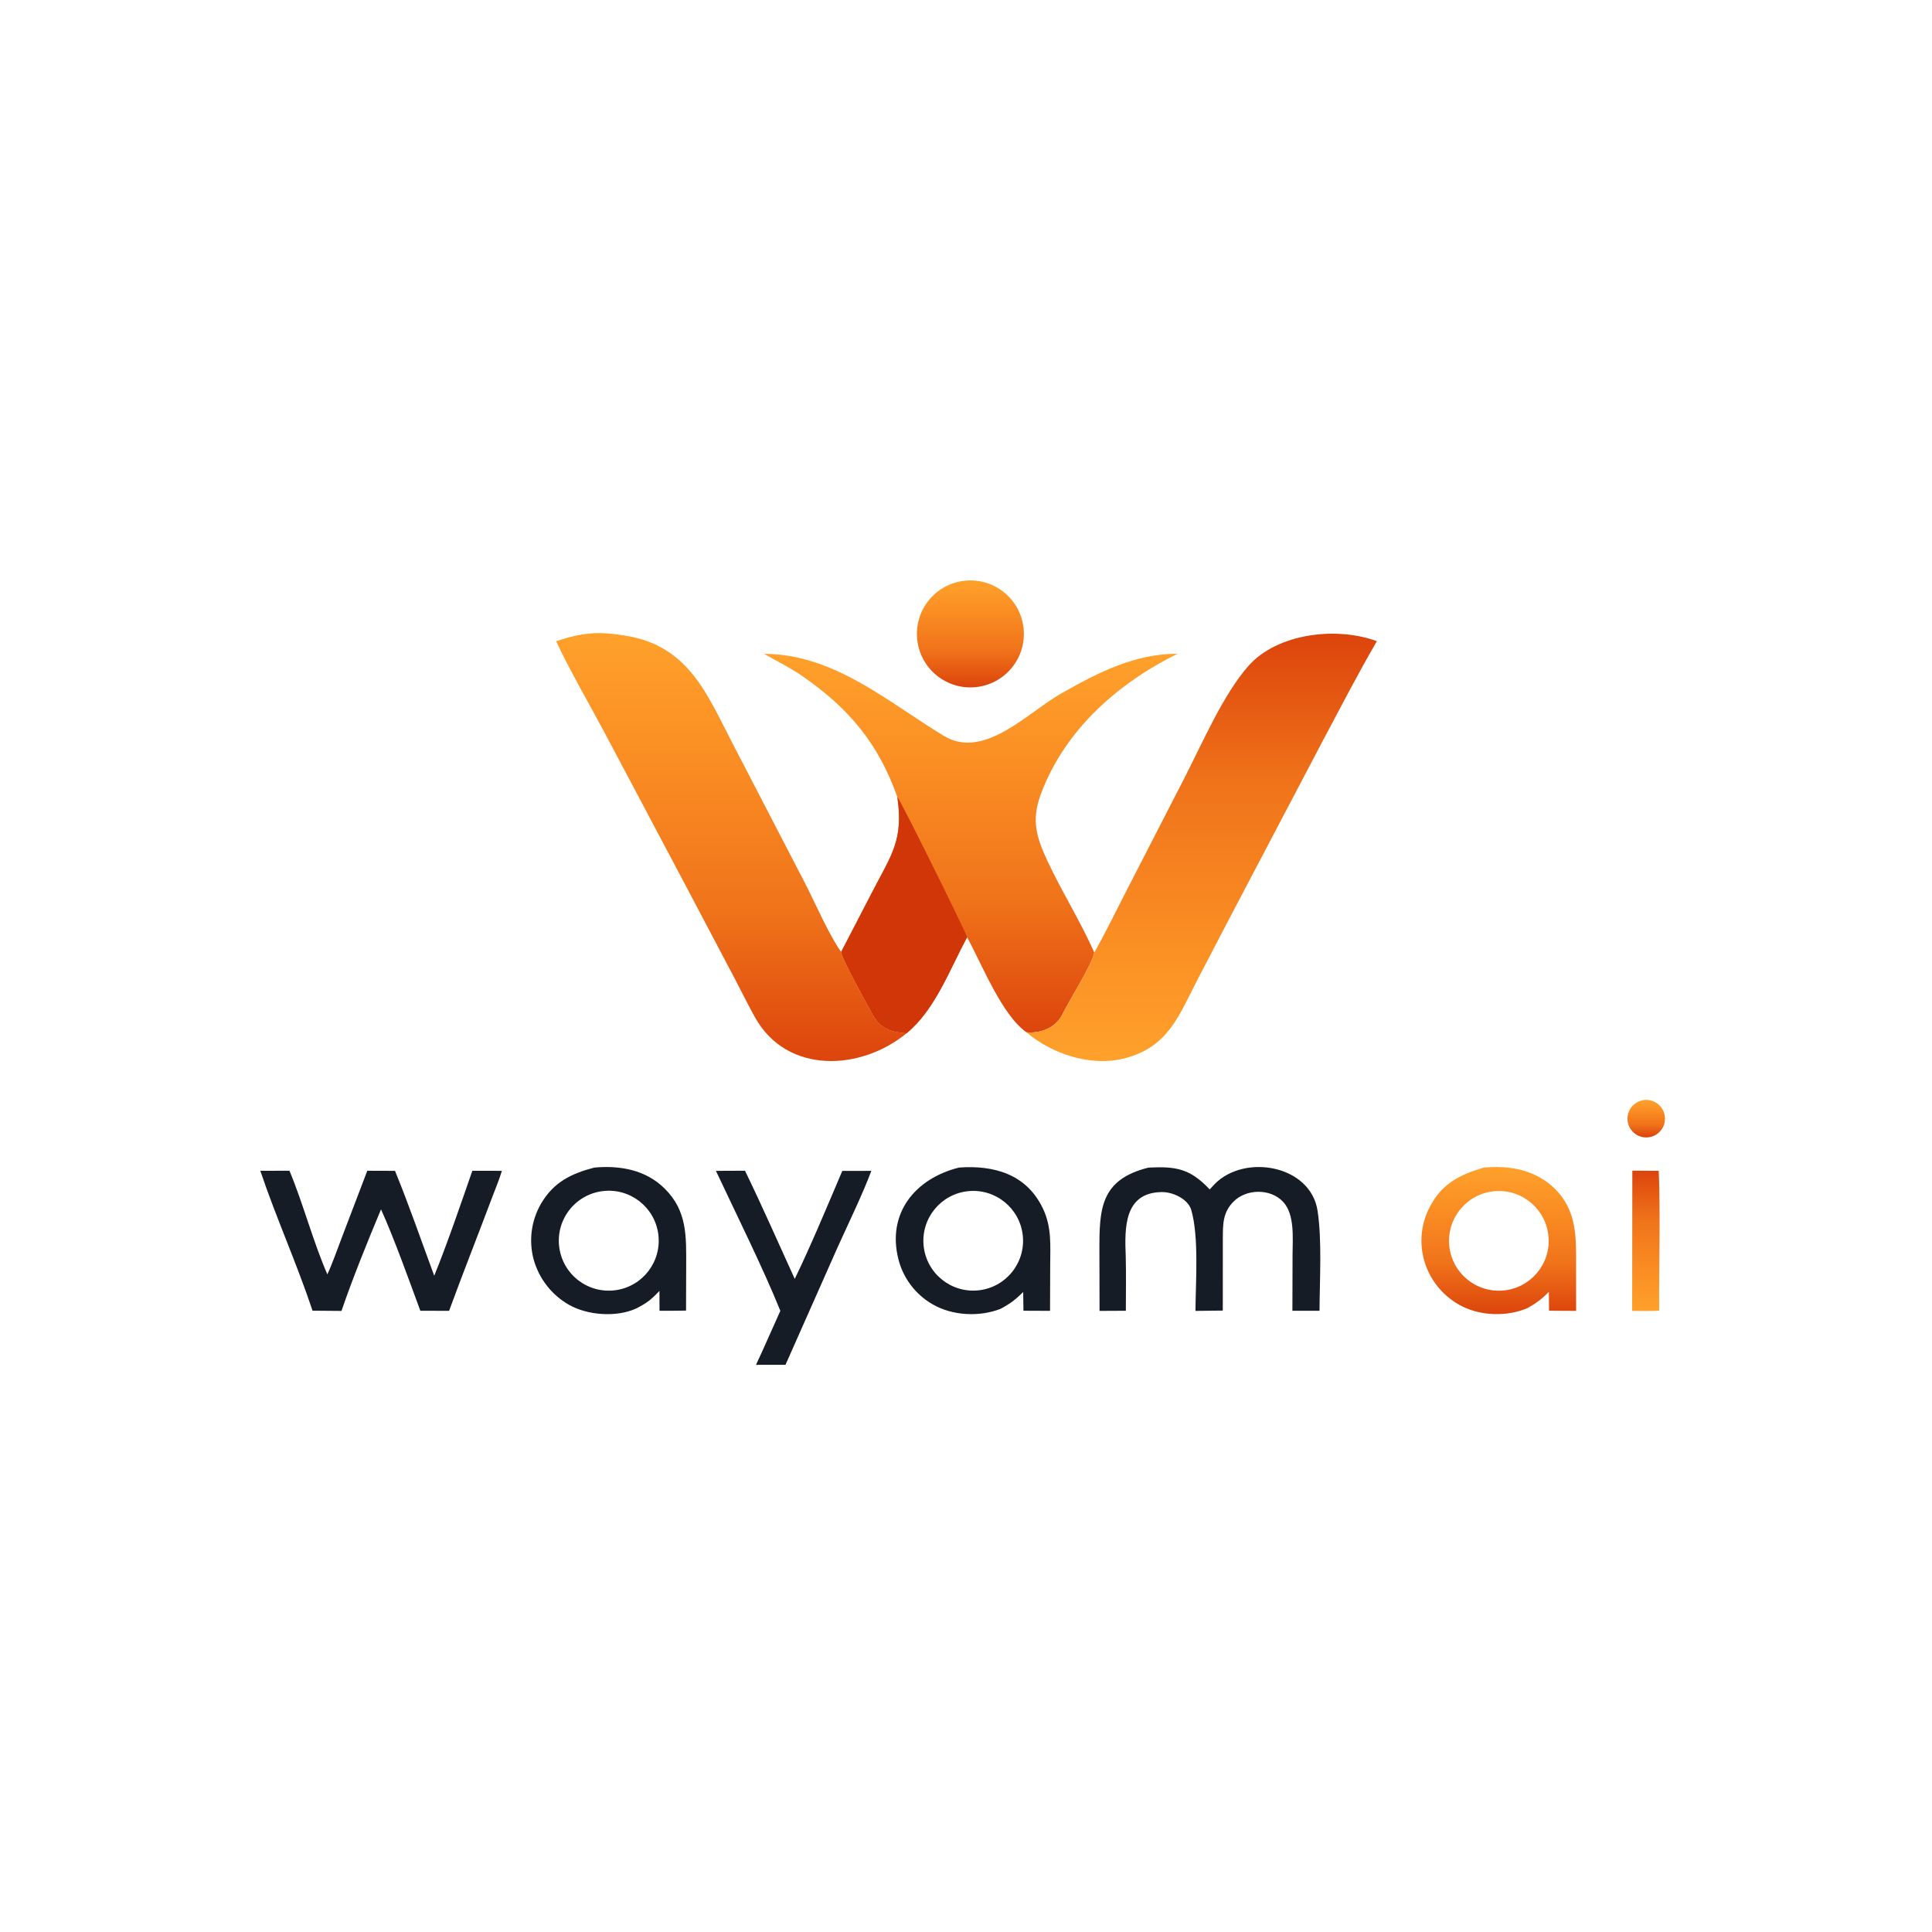
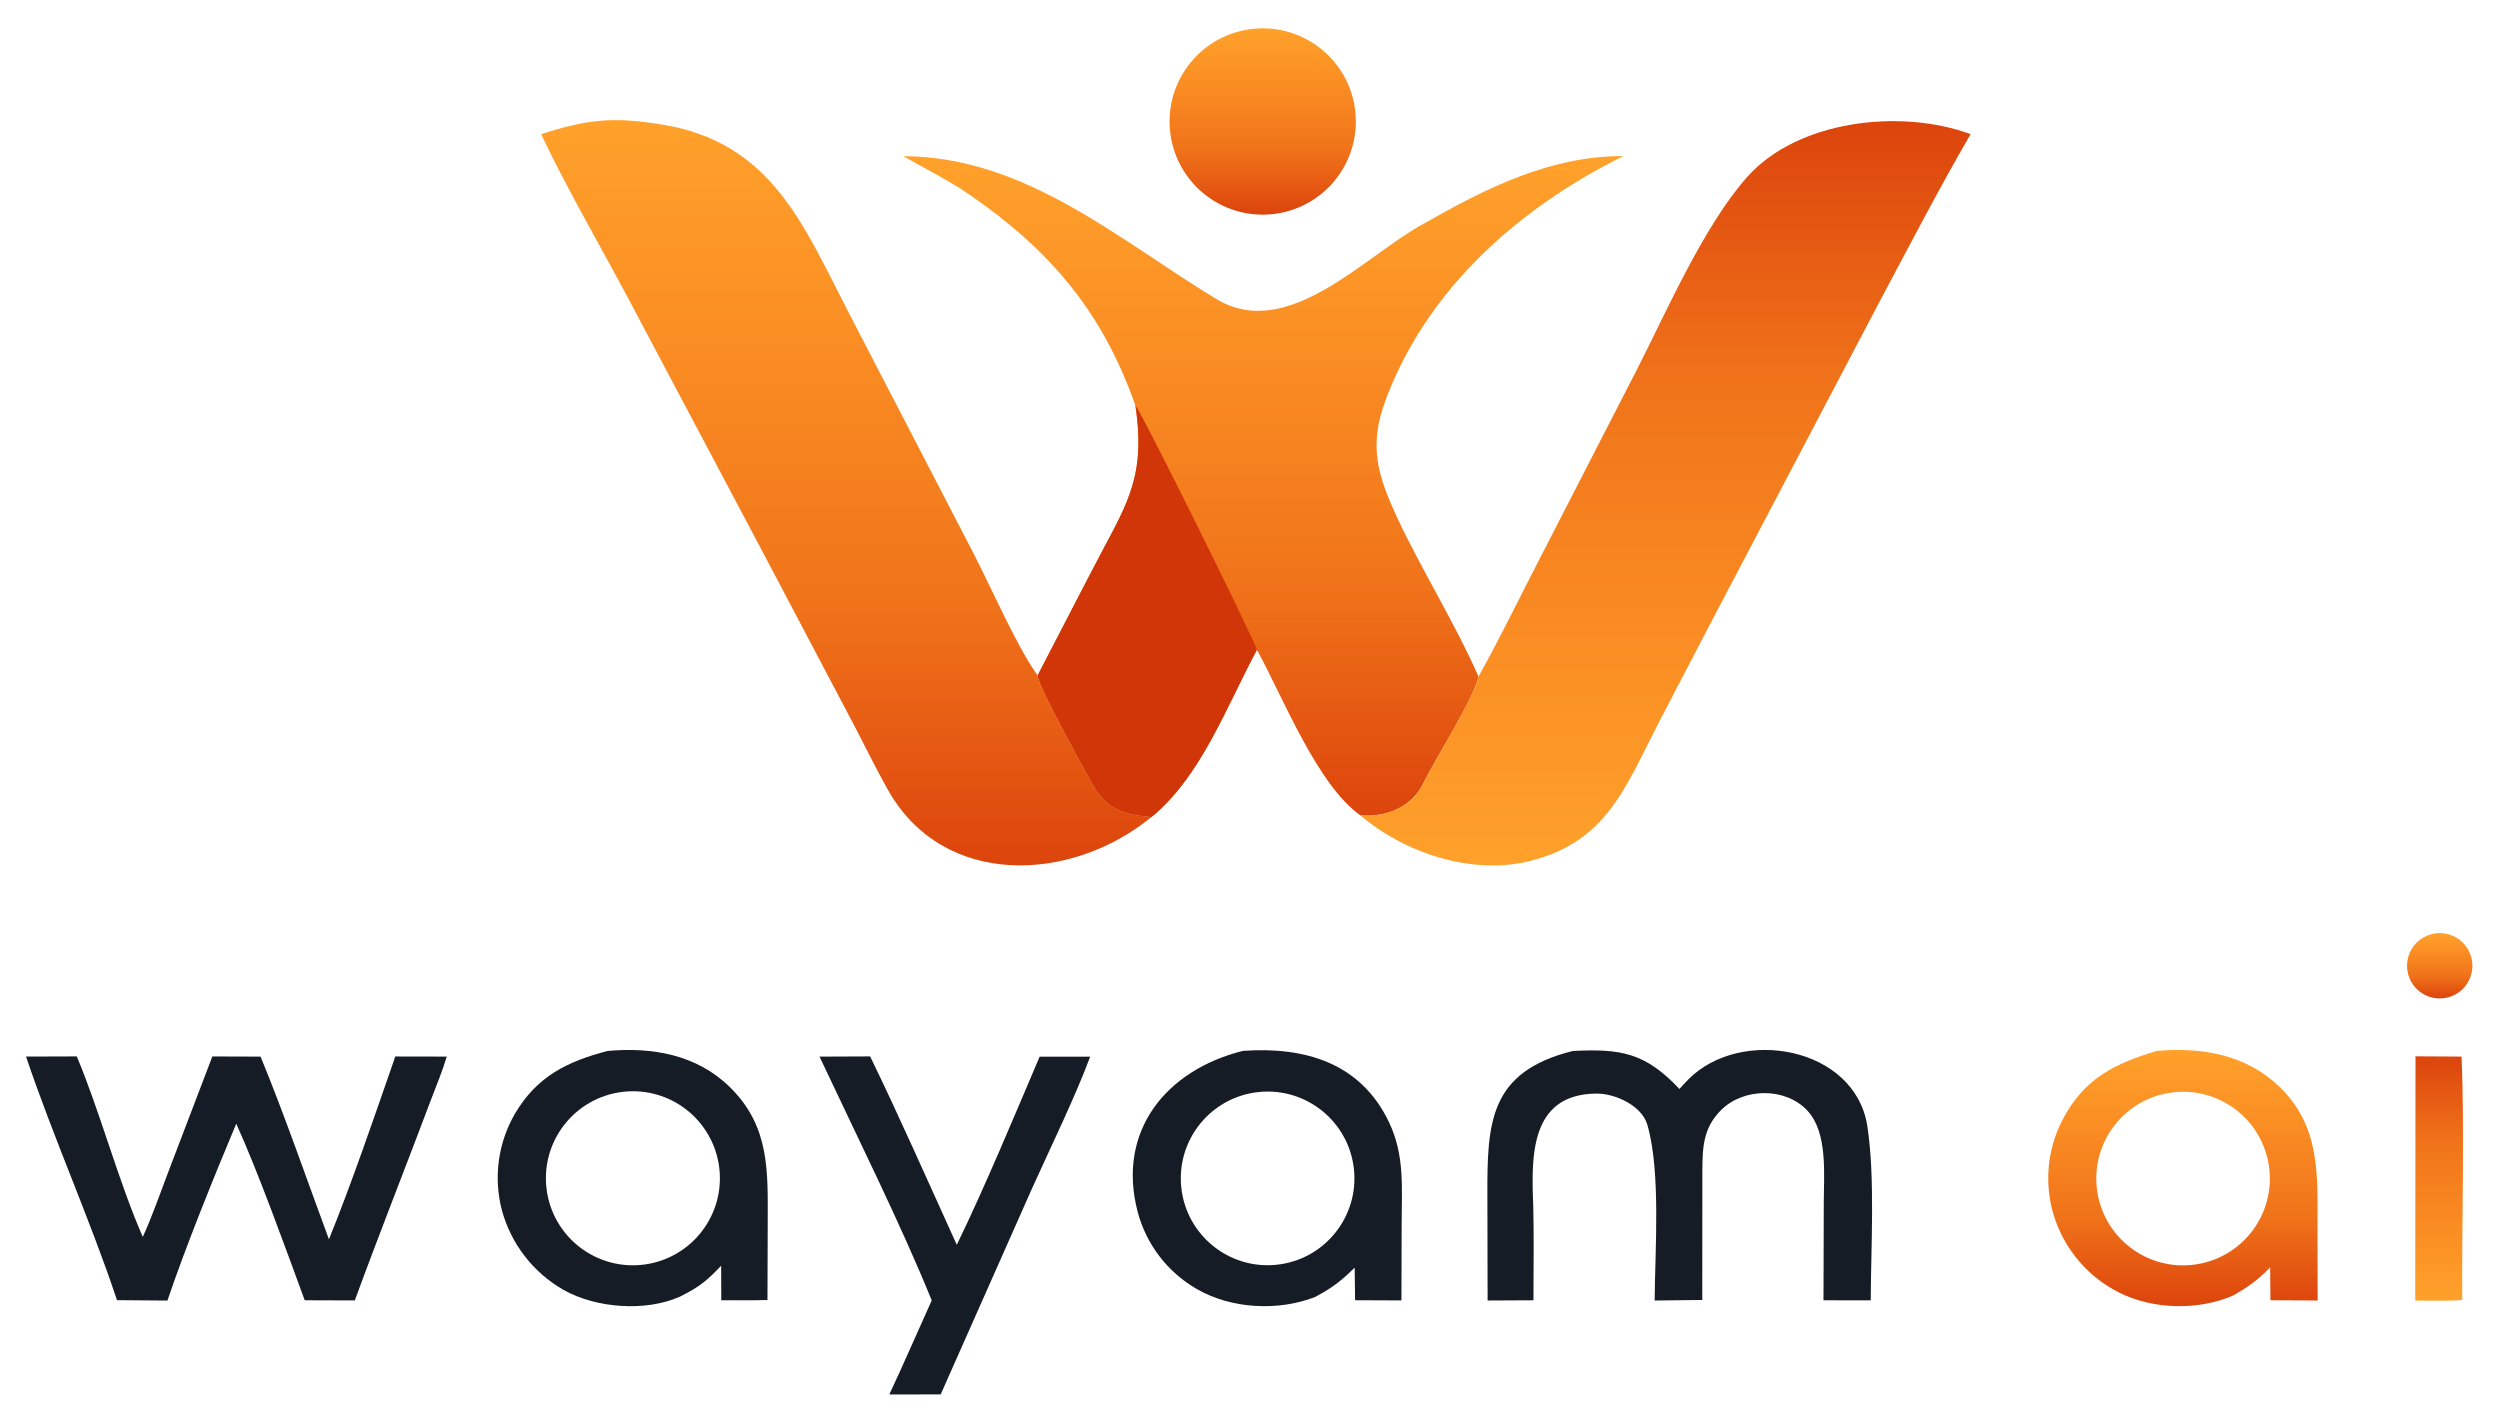
- <svg xmlns="http://www.w3.org/2000/svg" width="1000" height="1000" viewBox="0 0 1000 1000" fill="none">
+ <svg xmlns="http://www.w3.org/2000/svg" width="743" height="422" viewBox="127 292 743 422" fill="none">
  <path d="M395.481 338.418C431.827 338.533 459.638 363.441 488.579 380.915C509.795 393.721 532.96 367.69 550.174 358.452C568.421 348.058 587.766 338.277 609.455 338.392C578.658 353.668 551.178 377.675 538.769 410.964C533.668 424.656 536.478 433.464 542.34 446.039C549.289 460.926 559.962 478.218 566.402 493.078C565.298 499.199 553.185 518.189 550.021 524.786C546.673 531.751 539.064 534.997 531.301 534.32C518.544 525.297 508.562 499.777 500.557 485.107C491.377 502.243 483.9 522.769 469.217 534.814C461.176 534.137 455.74 532.515 451.724 525.173C449.274 520.694 435.48 495.896 435.378 492.741L451.573 461.493C461.353 442.537 467.771 434.836 464.447 412.512C454.714 384.919 439.499 366.684 415.258 349.925C408.798 345.458 402.181 342.294 395.481 338.418Z" fill="url(#paint0_linear_13_10)" />
  <path d="M464.447 412.512C466.294 414.483 498.821 480.129 500.557 485.107C491.377 502.243 483.9 522.769 469.217 534.814C461.176 534.137 455.74 532.515 451.724 525.173C449.274 520.694 435.48 495.896 435.378 492.741L451.573 461.493C461.353 442.537 467.771 434.836 464.447 412.512Z" fill="#D13608" />
  <path d="M287.834 331.871C301.821 327.361 309.292 326.689 323.673 328.997C356.187 334.214 365.694 358.724 379.055 384.573L416.58 456.944C421.743 466.988 429.283 484.291 435.378 492.741C435.48 495.896 449.274 520.694 451.724 525.173C455.74 532.515 461.176 534.137 469.217 534.814C445.632 554.212 407.481 556.284 390.841 526.669C387.137 520.076 383.784 513.145 380.254 506.438L353.171 455.096L312.586 378.566C305.007 364.45 294.407 345.968 287.834 331.871Z" fill="url(#paint1_linear_13_10)" />
  <path d="M566.402 493.078C572.211 482.756 577.837 471.158 583.327 460.523L613.623 401.582C622.454 384.225 633.346 359.261 646.127 344.742C661.062 327.777 691.759 324.143 712.669 331.873C703.507 347.595 694.398 365.169 685.797 381.284L636.817 474.465L619.963 506.792C610.081 525.888 604.615 542.145 581.721 547.881C564.513 552.192 544.448 545.544 531.301 534.32C539.064 534.997 546.673 531.751 550.021 524.786C553.185 518.189 565.298 499.199 566.402 493.078Z" fill="url(#paint2_linear_13_10)" />
  <path d="M307.609 604.336C320.879 603.145 334.177 605.443 344.052 615.223C355.789 626.847 355.191 640.031 355.168 655.288L355.094 678.365C350.675 678.496 345.818 678.422 341.363 678.442L341.326 668.179C336.921 672.808 334.849 674.437 329.16 677.326C318.984 681.923 304.148 680.829 294.471 675.353C285.495 670.219 278.918 661.736 276.182 651.762C273.609 642.048 274.994 631.709 280.034 623.015C286.597 611.829 295.692 607.444 307.609 604.336ZM340.742 638.896C338.937 624.82 326.129 614.828 312.04 616.505C297.771 618.205 287.625 631.217 289.452 645.474C291.279 659.731 304.379 669.762 318.616 667.805C332.672 665.874 342.546 652.972 340.742 638.896Z" fill="#161C26" />
  <path d="M767.965 604.333C781.265 603.152 794.595 605.381 804.577 615.109C816.573 626.801 815.794 640.969 815.765 656.365L815.8 678.514L801.774 678.427L801.685 668.639C798.149 672.366 795.132 674.479 790.717 677.021C780.333 681.522 766.903 681.224 756.779 676.145C747.516 671.474 740.533 663.253 737.428 653.353C734.447 643.757 735.426 633.366 740.154 624.5C746.536 612.398 755.692 608.032 767.965 604.333ZM801.531 640.387C800.492 626.253 788.255 615.599 774.116 616.527C759.83 617.466 749.039 629.868 750.084 644.152C751.129 658.436 763.609 669.135 777.883 667.983C792.004 666.843 802.565 654.521 801.531 640.387Z" fill="url(#paint3_linear_13_10)" />
  <path d="M496.4 604.319C514.606 603.022 531.367 607.763 539.82 625.537C544.495 635.361 543.592 644.794 543.574 655.335L543.504 678.488L529.731 678.429L529.607 668.728C525.623 672.722 522.783 674.824 517.83 677.478C506.873 681.736 492.912 681.031 482.688 675.098C473.933 670.062 467.576 661.71 465.052 651.928C458.923 628.003 473.645 610.002 496.4 604.319ZM529.4 639.584C527.942 625.393 515.25 615.076 501.064 616.553C486.908 618.026 476.619 630.69 478.072 644.853C479.525 659.015 492.174 669.326 506.33 667.893C520.522 666.457 530.853 653.776 529.4 639.584Z" fill="#161C26" />
  <path d="M190.11 605.978L204.441 606.025C211.426 622.949 218.338 642.984 224.759 660.325C231.357 644.14 238.695 622.678 244.482 605.99L259.774 606.018C258.549 610.154 256.665 614.731 255.105 618.801C247.633 638.685 239.74 658.571 232.447 678.49L217.561 678.44C211.769 662.724 203.963 640.874 197.216 625.969C190.689 641.477 182.099 662.734 176.756 678.532L161.765 678.409C153.91 654.721 142.782 629.947 134.74 606.011L149.82 605.964C156.737 622.427 162.17 642.997 169.431 659.602C171.915 654.346 174.819 646.051 176.959 640.455L190.11 605.978Z" fill="#161C26" />
  <path d="M626.132 615.641C626.994 614.663 627.885 613.709 628.8 612.777C644.444 597.039 678.341 603.118 681.966 626.662C684.321 641.934 683.052 662.612 682.981 678.461L668.943 678.445L669.026 649.424C669.043 640.949 670.271 628.593 664.102 622.022C657.603 615.101 645.182 615.246 638.511 621.91C632.933 627.484 632.986 633.464 632.939 640.765L632.915 678.351L618.765 678.515C618.842 664.128 620.678 640.193 616.569 626.205C614.951 620.717 607.23 616.945 601.344 617.015C581.828 617.247 582.07 635.439 582.678 650.149C582.926 659.61 582.737 669.26 582.743 678.445L569.118 678.512L569.053 647.447C568.994 625.741 569.49 610.572 594.431 604.352C608.647 603.627 615.978 604.843 626.132 615.641Z" fill="#161C26" />
  <path d="M370.56 606.029L385.605 605.964C394.398 624.037 402.993 643.602 411.356 661.952C419.549 645.151 428.555 623.473 435.977 606.048L450.995 606.038C446.749 617.564 439.012 633.497 433.761 645.111L406.574 706.413L391.306 706.442C395.642 697.201 399.688 687.789 403.905 678.485C395.022 656.457 380.777 627.811 370.56 606.029Z" fill="#161C26" />
  <path d="M499.276 300.588C514.506 298.928 528.19 309.958 529.802 325.197C531.413 340.436 520.345 354.086 505.108 355.652C489.931 357.21 476.358 346.197 474.752 331.025C473.146 315.853 484.115 302.242 499.276 300.588Z" fill="url(#paint4_linear_13_10)" />
  <path d="M844.891 605.936L858.569 606.017C859.508 627.788 858.611 656.032 858.788 678.331C856.415 678.696 847.69 678.533 844.809 678.53L844.891 605.936Z" fill="url(#paint5_linear_13_10)" />
  <path d="M849.779 569.585C854.945 568.322 860.163 571.451 861.492 576.605C862.814 581.758 859.75 587.018 854.614 588.406C851.238 589.319 847.631 588.344 845.169 585.854C842.713 583.365 841.78 579.744 842.737 576.377C843.687 573.01 846.379 570.415 849.779 569.585Z" fill="url(#paint6_linear_13_10)" />
  <defs>
    <linearGradient id="paint0_linear_13_10" x1="502.468" y1="338.391" x2="502.468" y2="534.814" gradientUnits="userSpaceOnUse">
      <stop stop-color="#FFA12B" />
      <stop offset="0.3" stop-color="#FA8D23" />
      <stop offset="0.65" stop-color="#F0731A" />
      <stop offset="1" stop-color="#DC440C" />
    </linearGradient>
    <linearGradient id="paint1_linear_13_10" x1="378.525" y1="327.703" x2="378.525" y2="549.192" gradientUnits="userSpaceOnUse">
      <stop stop-color="#FFA12B" />
      <stop offset="0.3" stop-color="#FA8D23" />
      <stop offset="0.65" stop-color="#F0731A" />
      <stop offset="1" stop-color="#DC440C" />
    </linearGradient>
    <linearGradient id="paint2_linear_13_10" x1="621.985" y1="328.004" x2="621.985" y2="549.206" gradientUnits="userSpaceOnUse">
      <stop stop-color="#DC440C" />
      <stop offset="0.35" stop-color="#F0731A" />
      <stop offset="0.7" stop-color="#FA8D23" />
      <stop offset="1" stop-color="#FFA12B" />
    </linearGradient>
    <linearGradient id="paint3_linear_13_10" x1="775.767" y1="604.044" x2="775.767" y2="680.189" gradientUnits="userSpaceOnUse">
      <stop stop-color="#FFA12B" />
      <stop offset="0.3" stop-color="#FA8D23" />
      <stop offset="0.65" stop-color="#F0731A" />
      <stop offset="1" stop-color="#DC440C" />
    </linearGradient>
    <linearGradient id="paint4_linear_13_10" x1="502.277" y1="300.423" x2="502.277" y2="355.799" gradientUnits="userSpaceOnUse">
      <stop stop-color="#FFA12B" />
      <stop offset="0.3" stop-color="#FA8D23" />
      <stop offset="0.65" stop-color="#F0731A" />
      <stop offset="1" stop-color="#DC440C" />
    </linearGradient>
    <linearGradient id="paint5_linear_13_10" x1="851.907" y1="605.936" x2="851.907" y2="678.569" gradientUnits="userSpaceOnUse">
      <stop stop-color="#DC440C" />
      <stop offset="0.35" stop-color="#F0731A" />
      <stop offset="0.7" stop-color="#FA8D23" />
      <stop offset="1" stop-color="#FFA12B" />
    </linearGradient>
    <linearGradient id="paint6_linear_13_10" x1="852.083" y1="569.305" x2="852.083" y2="588.743" gradientUnits="userSpaceOnUse">
      <stop stop-color="#FFA12B" />
      <stop offset="0.3" stop-color="#FA8D23" />
      <stop offset="0.65" stop-color="#F0731A" />
      <stop offset="1" stop-color="#DC440C" />
    </linearGradient>
  </defs>
</svg>
